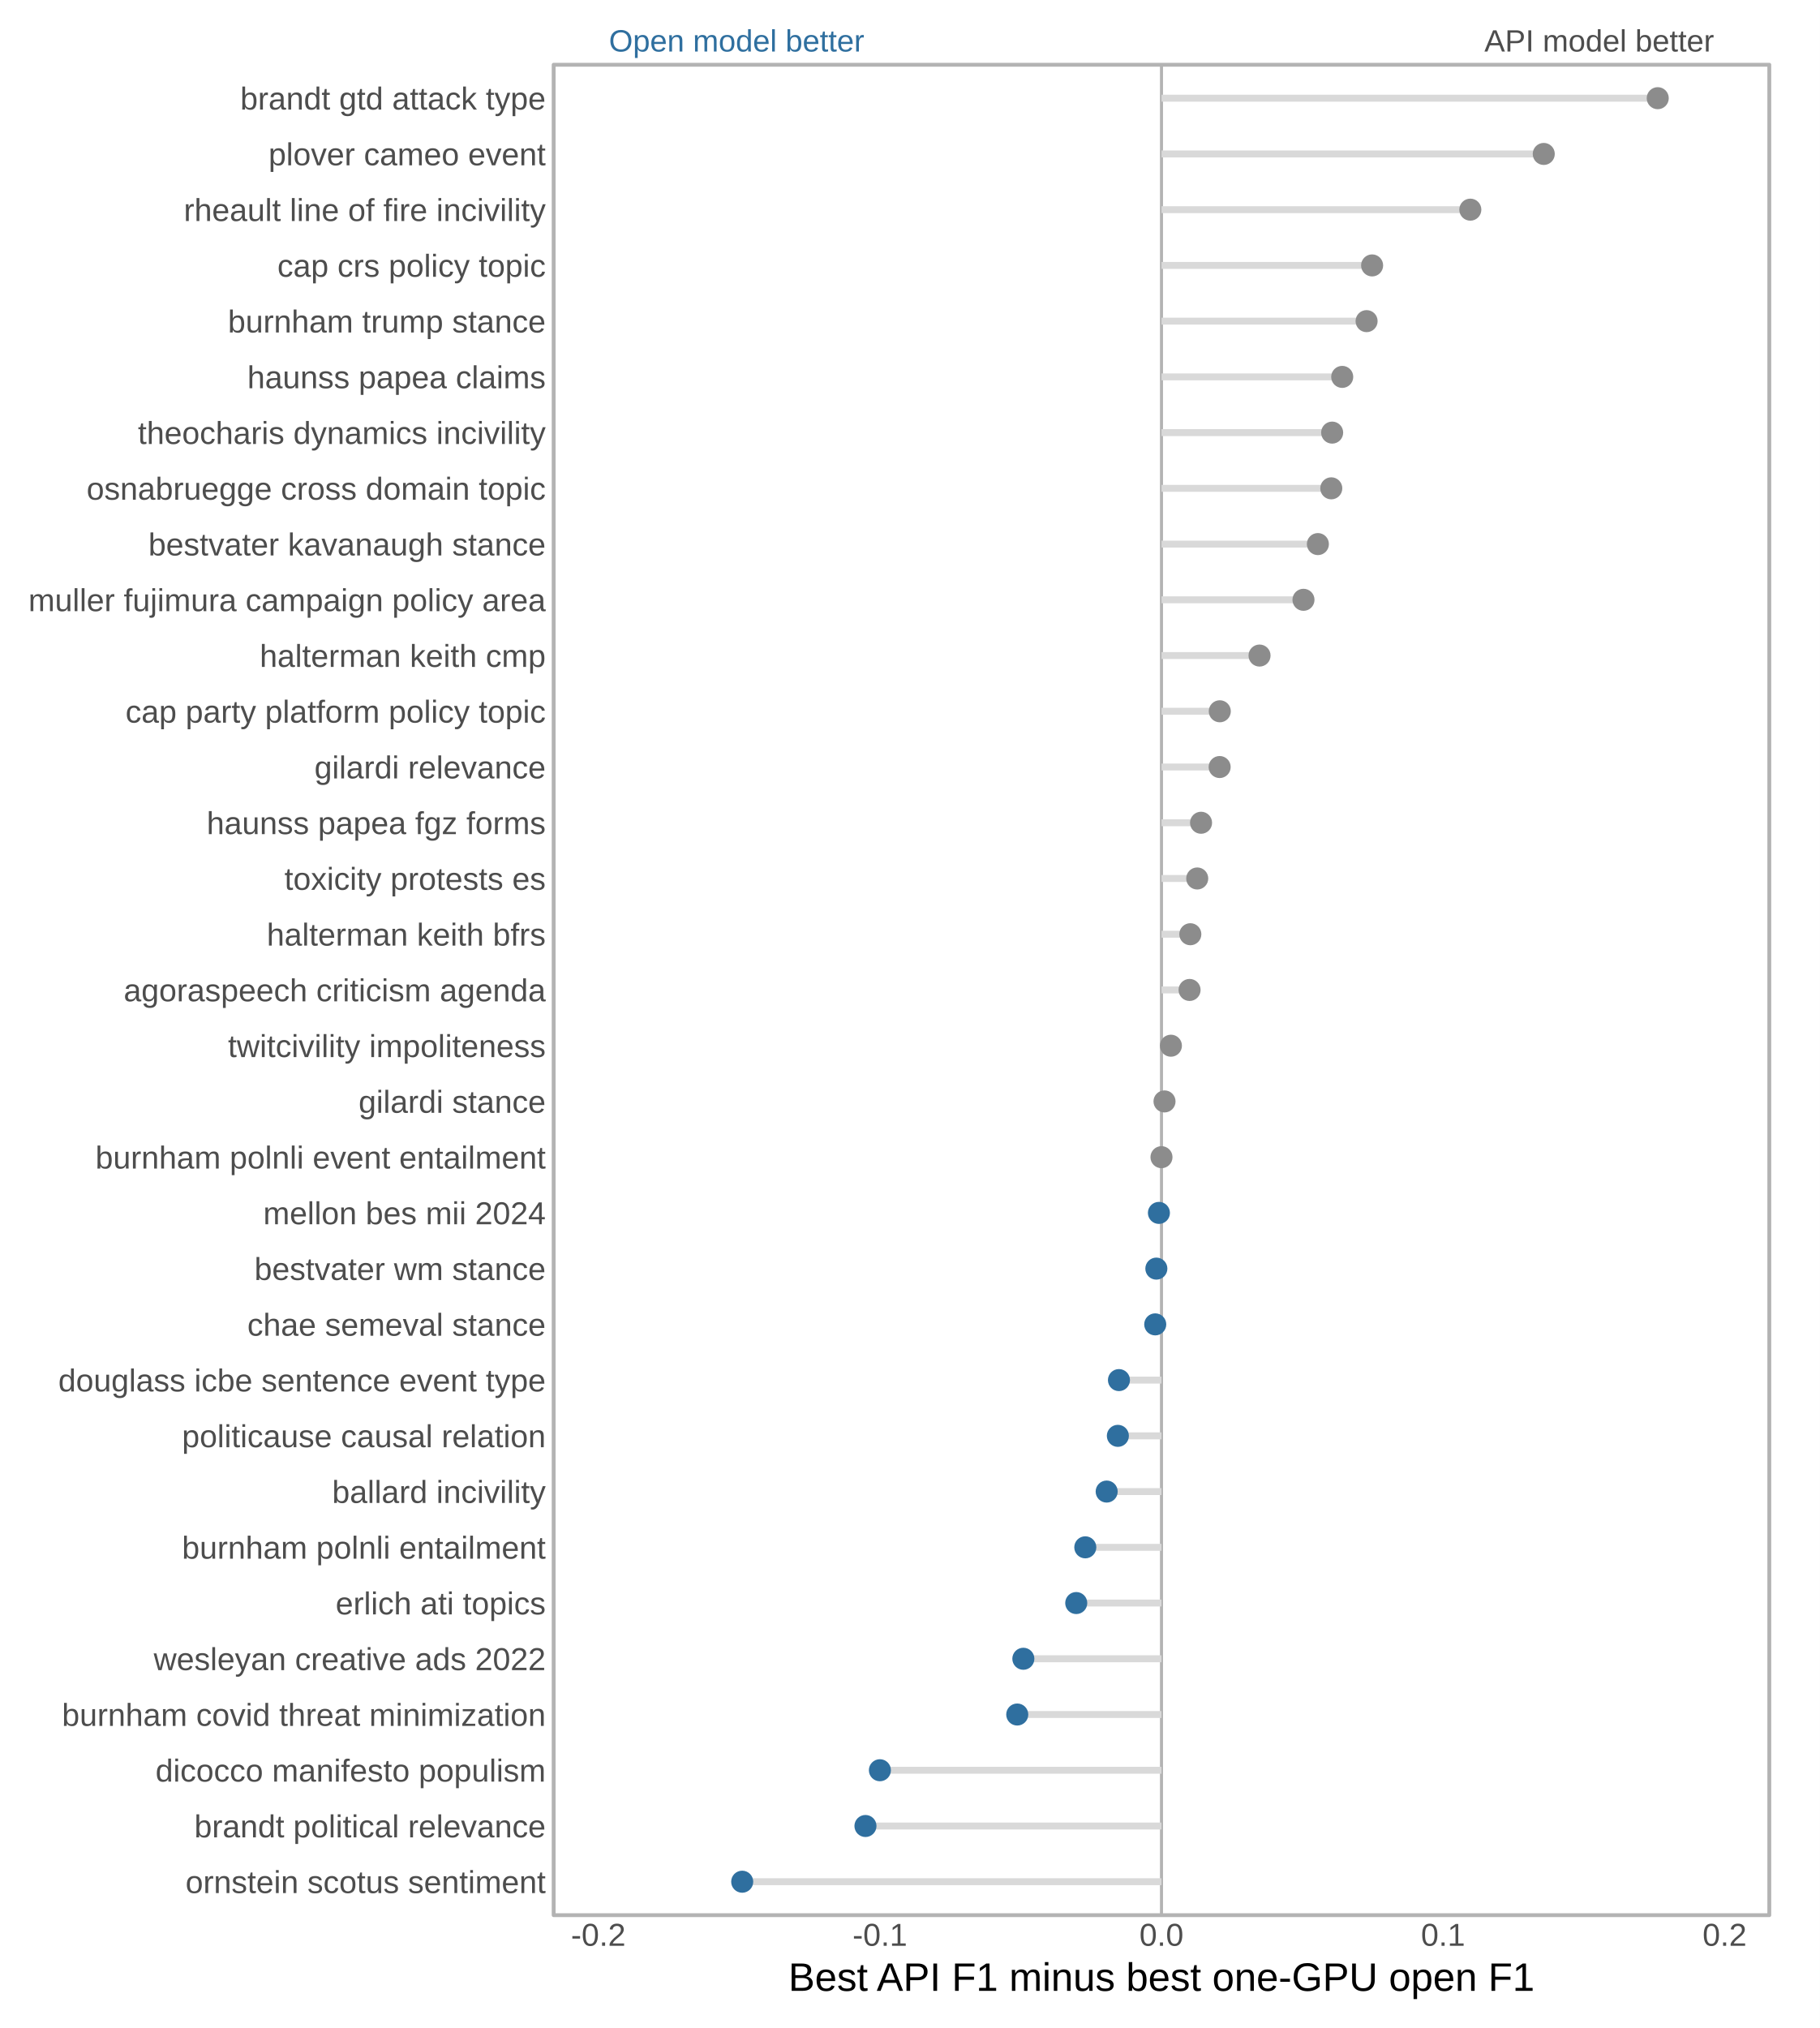
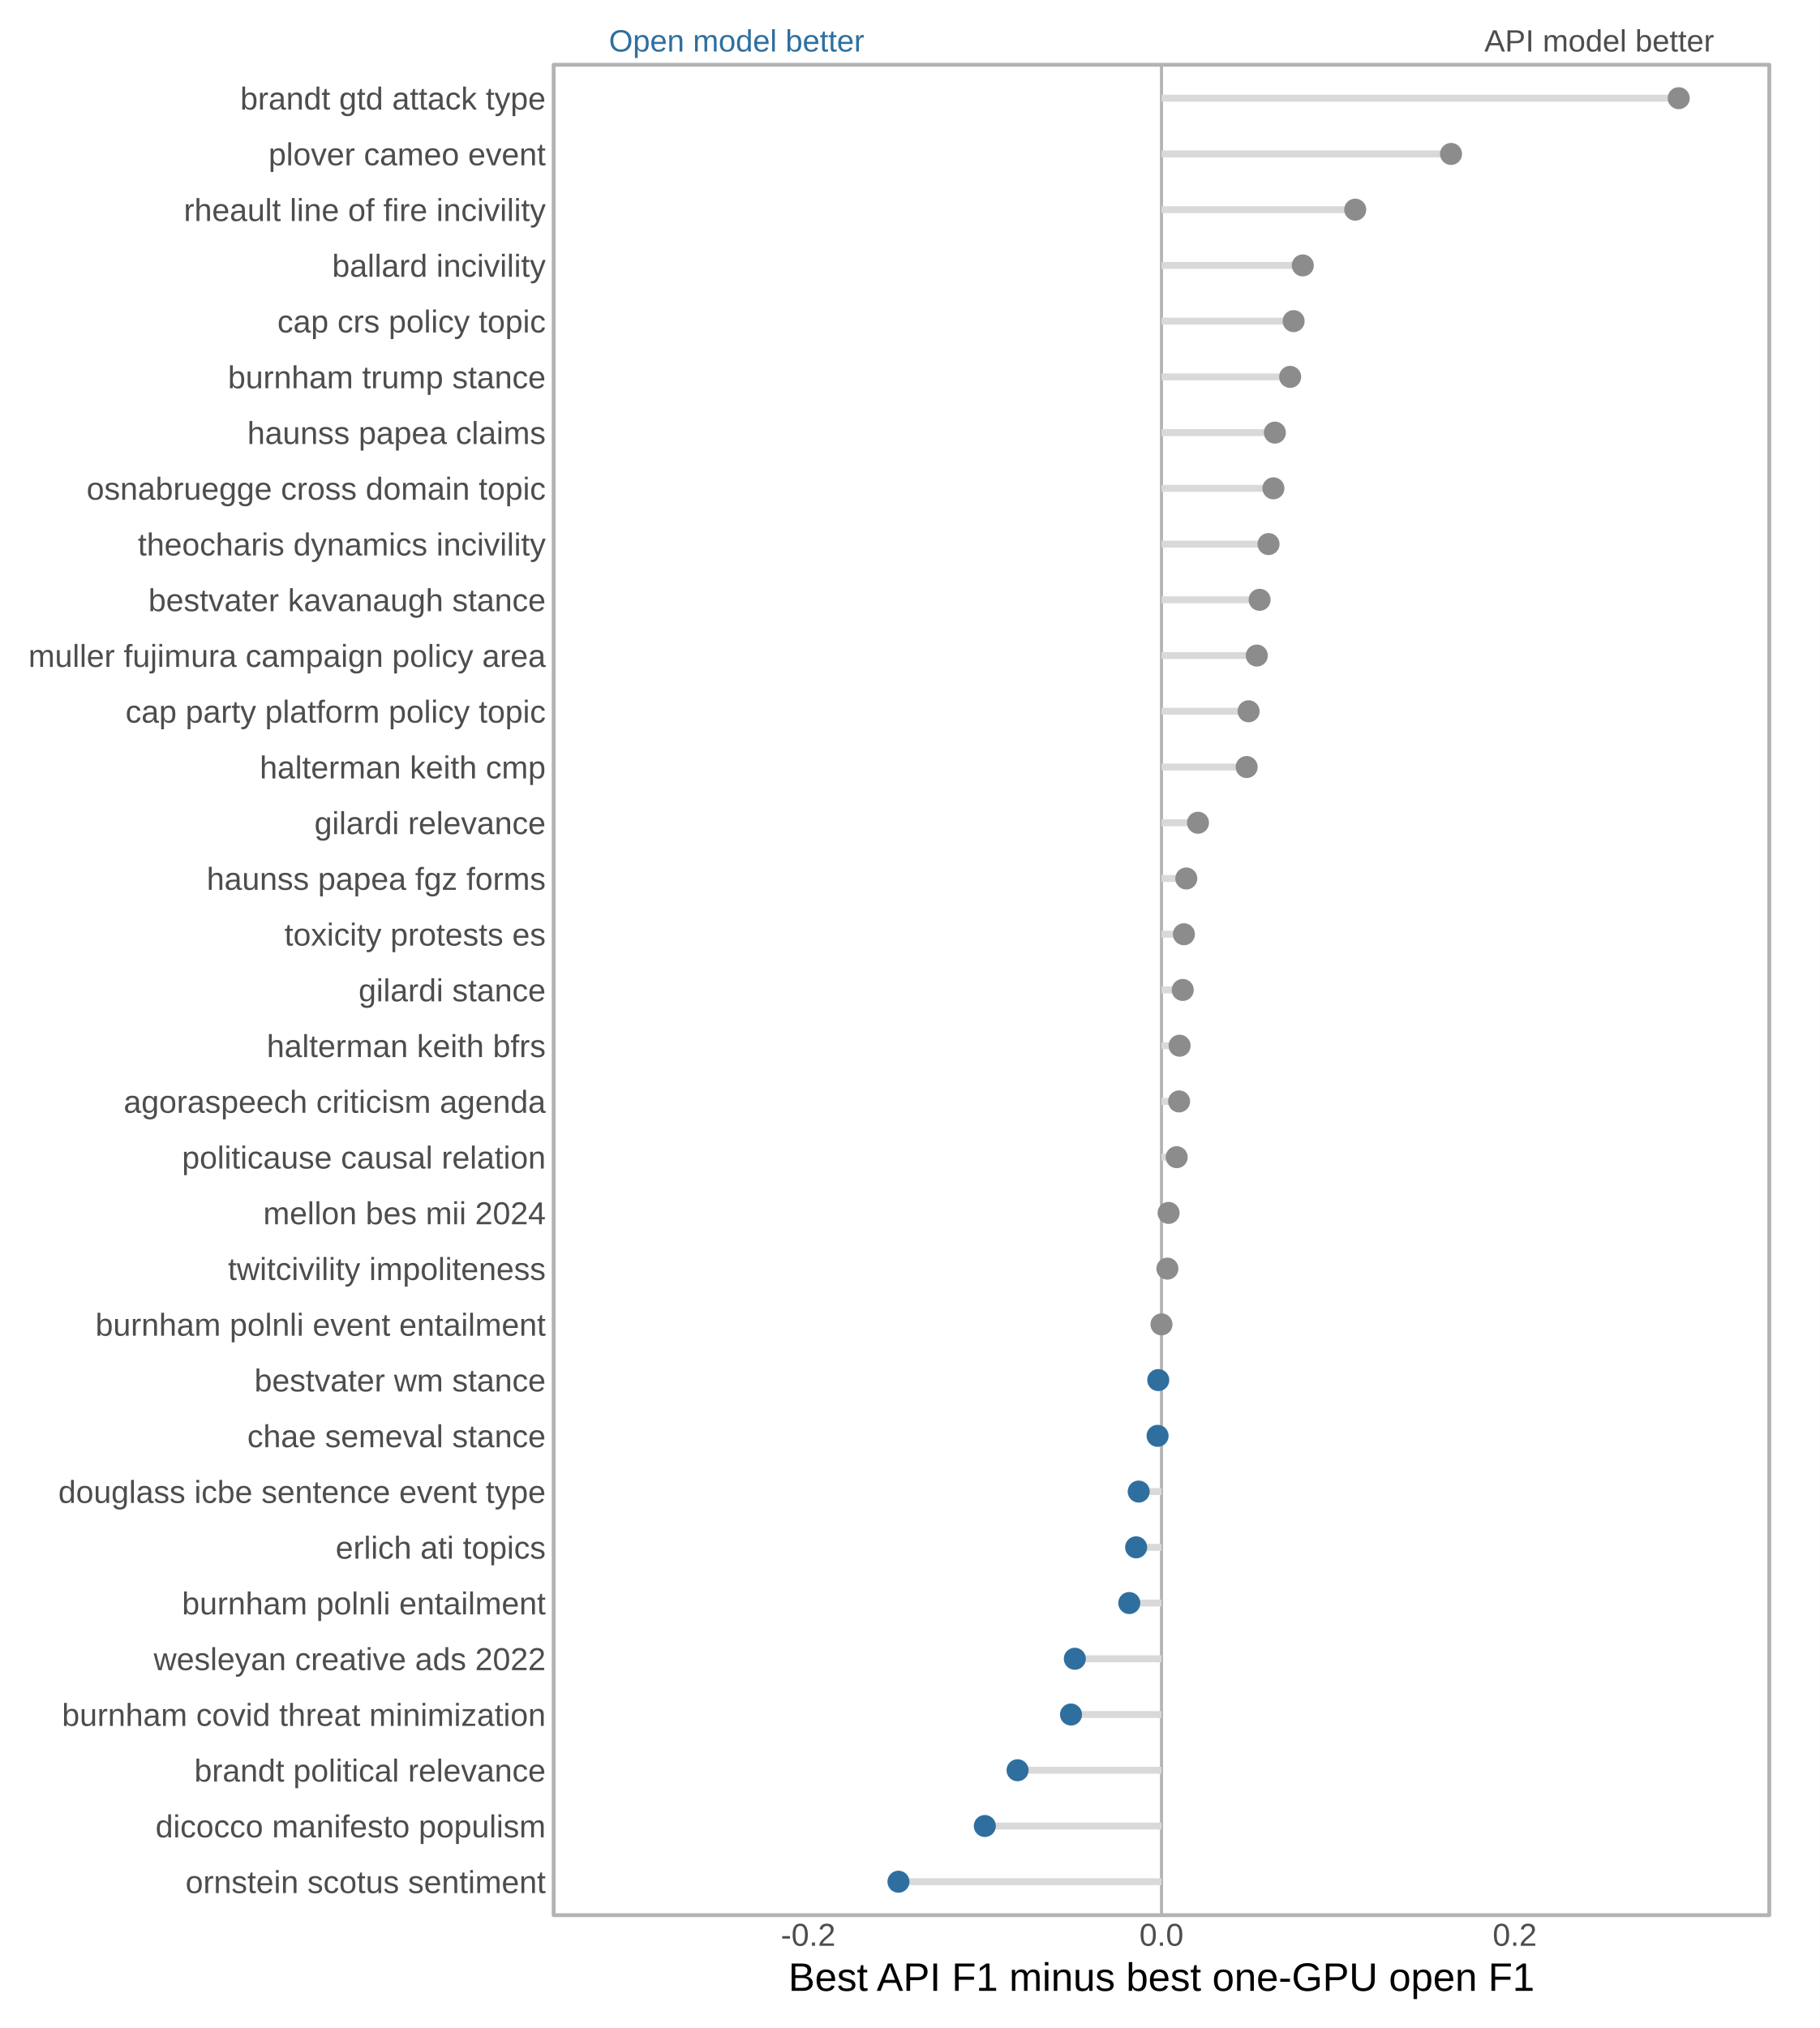
<svg xmlns="http://www.w3.org/2000/svg" width="504.00pt" height="561.60pt" viewBox="0 0 504.00 561.60">
  <g class="svglite">
    <defs>
      <style type="text/css">
    .svglite line, .svglite polyline, .svglite polygon, .svglite path, .svglite rect, .svglite circle {
      fill: none;
      stroke: #000000;
      stroke-linecap: round;
      stroke-linejoin: round;
      stroke-miterlimit: 10.00;
    }
    .svglite text {
      white-space: pre;
    }
    .svglite g.glyphgroup path {
      fill: inherit;
      stroke: none;
    }
  </style>
    </defs>
    <rect width="100%" height="100%" style="stroke: none; fill: #FFFFFF;" />
    <defs>
      <clipPath id="cpMC4wMHw1MDQuMDB8MC4wMHw1NjEuNjA=">
        <rect x="0.00" y="0.00" width="504.00" height="561.60" />
      </clipPath>
    </defs>
    <g clip-path="url(#cpMC4wMHw1MDQuMDB8MC4wMHw1NjEuNjA=)">
      <rect x="0.00" y="-0" width="504.00" height="561.60" style="stroke-width: 1.07; stroke: #FFFFFF; fill: #FFFFFF;" />
      <rect x="153.35" y="17.93" width="336.70" height="512.42" style="stroke-width: 1.07; stroke: none; fill: #FFFFFF;" />
      <line x1="321.70" y1="530.35" x2="321.70" y2="17.93" style="stroke-width: 0.85; stroke: #B3B3B3; stroke-linecap: butt;" />
-       <line x1="321.70" y1="274.14" x2="329.48" y2="274.14" style="stroke-width: 1.92; stroke: #D9D9D9; stroke-linecap: butt;" />
-       <line x1="321.70" y1="413.05" x2="306.52" y2="413.05" style="stroke-width: 1.92; stroke: #D9D9D9; stroke-linecap: butt;" />
-       <line x1="321.70" y1="150.67" x2="365.02" y2="150.67" style="stroke-width: 1.92; stroke: #D9D9D9; stroke-linecap: butt;" />
-       <line x1="321.70" y1="351.31" x2="320.28" y2="351.31" style="stroke-width: 1.92; stroke: #D9D9D9; stroke-linecap: butt;" />
-       <line x1="321.70" y1="27.19" x2="459.15" y2="27.19" style="stroke-width: 1.92; stroke: #D9D9D9; stroke-linecap: butt;" />
-       <line x1="321.70" y1="505.66" x2="239.71" y2="505.66" style="stroke-width: 1.92; stroke: #D9D9D9; stroke-linecap: butt;" />
-       <line x1="321.70" y1="474.79" x2="281.75" y2="474.79" style="stroke-width: 1.92; stroke: #D9D9D9; stroke-linecap: butt;" />
-       <line x1="321.70" y1="428.49" x2="300.60" y2="428.49" style="stroke-width: 1.92; stroke: #D9D9D9; stroke-linecap: butt;" />
-       <line x1="321.70" y1="320.45" x2="321.70" y2="320.45" style="stroke-width: 1.92; stroke: #D9D9D9; stroke-linecap: butt;" />
-       <line x1="321.70" y1="88.93" x2="378.51" y2="88.93" style="stroke-width: 1.92; stroke: #D9D9D9; stroke-linecap: butt;" />
-       <line x1="321.70" y1="73.50" x2="380.04" y2="73.50" style="stroke-width: 1.92; stroke: #D9D9D9; stroke-linecap: butt;" />
-       <line x1="321.70" y1="196.97" x2="337.85" y2="196.97" style="stroke-width: 1.92; stroke: #D9D9D9; stroke-linecap: butt;" />
-       <line x1="321.70" y1="366.75" x2="319.97" y2="366.75" style="stroke-width: 1.92; stroke: #D9D9D9; stroke-linecap: butt;" />
-       <line x1="321.70" y1="490.22" x2="243.71" y2="490.22" style="stroke-width: 1.92; stroke: #D9D9D9; stroke-linecap: butt;" />
-       <line x1="321.70" y1="382.18" x2="309.92" y2="382.18" style="stroke-width: 1.92; stroke: #D9D9D9; stroke-linecap: butt;" />
-       <line x1="321.70" y1="443.92" x2="298.09" y2="443.92" style="stroke-width: 1.92; stroke: #D9D9D9; stroke-linecap: butt;" />
-       <line x1="321.70" y1="212.41" x2="337.81" y2="212.41" style="stroke-width: 1.92; stroke: #D9D9D9; stroke-linecap: butt;" />
-       <line x1="321.70" y1="305.01" x2="322.54" y2="305.01" style="stroke-width: 1.92; stroke: #D9D9D9; stroke-linecap: butt;" />
-       <line x1="321.70" y1="258.71" x2="329.69" y2="258.71" style="stroke-width: 1.92; stroke: #D9D9D9; stroke-linecap: butt;" />
-       <line x1="321.70" y1="181.54" x2="348.86" y2="181.54" style="stroke-width: 1.92; stroke: #D9D9D9; stroke-linecap: butt;" />
-       <line x1="321.70" y1="104.37" x2="371.76" y2="104.37" style="stroke-width: 1.92; stroke: #D9D9D9; stroke-linecap: butt;" />
-       <line x1="321.70" y1="227.84" x2="332.66" y2="227.84" style="stroke-width: 1.92; stroke: #D9D9D9; stroke-linecap: butt;" />
-       <line x1="321.70" y1="335.88" x2="320.99" y2="335.88" style="stroke-width: 1.92; stroke: #D9D9D9; stroke-linecap: butt;" />
-       <line x1="321.70" y1="166.10" x2="361.03" y2="166.10" style="stroke-width: 1.92; stroke: #D9D9D9; stroke-linecap: butt;" />
-       <line x1="321.70" y1="521.09" x2="205.57" y2="521.09" style="stroke-width: 1.92; stroke: #D9D9D9; stroke-linecap: butt;" />
-       <line x1="321.70" y1="135.23" x2="368.73" y2="135.23" style="stroke-width: 1.92; stroke: #D9D9D9; stroke-linecap: butt;" />
-       <line x1="321.70" y1="42.63" x2="427.58" y2="42.63" style="stroke-width: 1.92; stroke: #D9D9D9; stroke-linecap: butt;" />
-       <line x1="321.70" y1="397.62" x2="309.62" y2="397.62" style="stroke-width: 1.92; stroke: #D9D9D9; stroke-linecap: butt;" />
-       <line x1="321.70" y1="58.06" x2="407.24" y2="58.06" style="stroke-width: 1.92; stroke: #D9D9D9; stroke-linecap: butt;" />
-       <line x1="321.70" y1="119.80" x2="368.97" y2="119.80" style="stroke-width: 1.92; stroke: #D9D9D9; stroke-linecap: butt;" />
-       <line x1="321.70" y1="243.27" x2="331.60" y2="243.27" style="stroke-width: 1.92; stroke: #D9D9D9; stroke-linecap: butt;" />
-       <line x1="321.70" y1="289.58" x2="324.31" y2="289.58" style="stroke-width: 1.92; stroke: #D9D9D9; stroke-linecap: butt;" />
-       <line x1="321.70" y1="459.35" x2="283.44" y2="459.35" style="stroke-width: 1.92; stroke: #D9D9D9; stroke-linecap: butt;" />
-       <circle cx="329.48" cy="274.14" r="2.70" style="stroke-width: 0.71; stroke: #8C8C8C; fill: #8C8C8C;" />
-       <circle cx="306.52" cy="413.05" r="2.70" style="stroke-width: 0.71; stroke: #2F6F9F; fill: #2F6F9F;" />
-       <circle cx="365.02" cy="150.67" r="2.70" style="stroke-width: 0.71; stroke: #8C8C8C; fill: #8C8C8C;" />
-       <circle cx="320.28" cy="351.31" r="2.70" style="stroke-width: 0.71; stroke: #2F6F9F; fill: #2F6F9F;" />
-       <circle cx="459.15" cy="27.19" r="2.70" style="stroke-width: 0.71; stroke: #8C8C8C; fill: #8C8C8C;" />
-       <circle cx="239.71" cy="505.66" r="2.70" style="stroke-width: 0.71; stroke: #2F6F9F; fill: #2F6F9F;" />
-       <circle cx="281.75" cy="474.79" r="2.70" style="stroke-width: 0.71; stroke: #2F6F9F; fill: #2F6F9F;" />
-       <circle cx="300.60" cy="428.49" r="2.70" style="stroke-width: 0.71; stroke: #2F6F9F; fill: #2F6F9F;" />
-       <circle cx="321.70" cy="320.45" r="2.70" style="stroke-width: 0.71; stroke: #8C8C8C; fill: #8C8C8C;" />
-       <circle cx="378.51" cy="88.93" r="2.70" style="stroke-width: 0.71; stroke: #8C8C8C; fill: #8C8C8C;" />
-       <circle cx="380.04" cy="73.50" r="2.70" style="stroke-width: 0.71; stroke: #8C8C8C; fill: #8C8C8C;" />
-       <circle cx="337.85" cy="196.97" r="2.70" style="stroke-width: 0.71; stroke: #8C8C8C; fill: #8C8C8C;" />
-       <circle cx="319.97" cy="366.75" r="2.70" style="stroke-width: 0.71; stroke: #2F6F9F; fill: #2F6F9F;" />
-       <circle cx="243.71" cy="490.22" r="2.70" style="stroke-width: 0.71; stroke: #2F6F9F; fill: #2F6F9F;" />
-       <circle cx="309.92" cy="382.18" r="2.70" style="stroke-width: 0.71; stroke: #2F6F9F; fill: #2F6F9F;" />
-       <circle cx="298.09" cy="443.92" r="2.70" style="stroke-width: 0.71; stroke: #2F6F9F; fill: #2F6F9F;" />
-       <circle cx="337.81" cy="212.41" r="2.70" style="stroke-width: 0.71; stroke: #8C8C8C; fill: #8C8C8C;" />
-       <circle cx="322.54" cy="305.01" r="2.70" style="stroke-width: 0.71; stroke: #8C8C8C; fill: #8C8C8C;" />
-       <circle cx="329.69" cy="258.71" r="2.70" style="stroke-width: 0.71; stroke: #8C8C8C; fill: #8C8C8C;" />
-       <circle cx="348.86" cy="181.54" r="2.70" style="stroke-width: 0.71; stroke: #8C8C8C; fill: #8C8C8C;" />
-       <circle cx="371.76" cy="104.37" r="2.70" style="stroke-width: 0.71; stroke: #8C8C8C; fill: #8C8C8C;" />
-       <circle cx="332.66" cy="227.84" r="2.70" style="stroke-width: 0.71; stroke: #8C8C8C; fill: #8C8C8C;" />
-       <circle cx="320.99" cy="335.88" r="2.70" style="stroke-width: 0.71; stroke: #2F6F9F; fill: #2F6F9F;" />
-       <circle cx="361.03" cy="166.10" r="2.70" style="stroke-width: 0.71; stroke: #8C8C8C; fill: #8C8C8C;" />
-       <circle cx="205.57" cy="521.09" r="2.70" style="stroke-width: 0.71; stroke: #2F6F9F; fill: #2F6F9F;" />
-       <circle cx="368.73" cy="135.23" r="2.70" style="stroke-width: 0.71; stroke: #8C8C8C; fill: #8C8C8C;" />
-       <circle cx="427.58" cy="42.63" r="2.70" style="stroke-width: 0.71; stroke: #8C8C8C; fill: #8C8C8C;" />
-       <circle cx="309.62" cy="397.62" r="2.70" style="stroke-width: 0.71; stroke: #2F6F9F; fill: #2F6F9F;" />
-       <circle cx="407.24" cy="58.06" r="2.70" style="stroke-width: 0.71; stroke: #8C8C8C; fill: #8C8C8C;" />
-       <circle cx="368.97" cy="119.80" r="2.70" style="stroke-width: 0.71; stroke: #8C8C8C; fill: #8C8C8C;" />
-       <circle cx="331.60" cy="243.27" r="2.70" style="stroke-width: 0.71; stroke: #8C8C8C; fill: #8C8C8C;" />
-       <circle cx="324.31" cy="289.58" r="2.70" style="stroke-width: 0.71; stroke: #8C8C8C; fill: #8C8C8C;" />
-       <circle cx="283.44" cy="459.35" r="2.70" style="stroke-width: 0.71; stroke: #2F6F9F; fill: #2F6F9F;" />
+       <line x1="321.70" y1="305.01" x2="326.58" y2="305.01" style="stroke-width: 1.92; stroke: #D9D9D9; stroke-linecap: butt;" />
+       <line x1="321.70" y1="73.50" x2="360.84" y2="73.50" style="stroke-width: 1.92; stroke: #D9D9D9; stroke-linecap: butt;" />
+       <line x1="321.70" y1="166.10" x2="348.88" y2="166.10" style="stroke-width: 1.92; stroke: #D9D9D9; stroke-linecap: butt;" />
+       <line x1="321.70" y1="382.18" x2="320.81" y2="382.18" style="stroke-width: 1.92; stroke: #D9D9D9; stroke-linecap: butt;" />
+       <line x1="321.70" y1="27.19" x2="464.96" y2="27.19" style="stroke-width: 1.92; stroke: #D9D9D9; stroke-linecap: butt;" />
+       <line x1="321.70" y1="490.22" x2="281.84" y2="490.22" style="stroke-width: 1.92; stroke: #D9D9D9; stroke-linecap: butt;" />
+       <line x1="321.70" y1="474.79" x2="296.64" y2="474.79" style="stroke-width: 1.92; stroke: #D9D9D9; stroke-linecap: butt;" />
+       <line x1="321.70" y1="443.92" x2="312.78" y2="443.92" style="stroke-width: 1.92; stroke: #D9D9D9; stroke-linecap: butt;" />
+       <line x1="321.70" y1="366.75" x2="321.70" y2="366.75" style="stroke-width: 1.92; stroke: #D9D9D9; stroke-linecap: butt;" />
+       <line x1="321.70" y1="104.37" x2="357.34" y2="104.37" style="stroke-width: 1.92; stroke: #D9D9D9; stroke-linecap: butt;" />
+       <line x1="321.70" y1="88.93" x2="358.30" y2="88.93" style="stroke-width: 1.92; stroke: #D9D9D9; stroke-linecap: butt;" />
+       <line x1="321.70" y1="196.97" x2="345.83" y2="196.97" style="stroke-width: 1.92; stroke: #D9D9D9; stroke-linecap: butt;" />
+       <line x1="321.70" y1="397.62" x2="320.62" y2="397.62" style="stroke-width: 1.92; stroke: #D9D9D9; stroke-linecap: butt;" />
+       <line x1="321.70" y1="505.66" x2="272.77" y2="505.66" style="stroke-width: 1.92; stroke: #D9D9D9; stroke-linecap: butt;" />
+       <line x1="321.70" y1="413.05" x2="315.39" y2="413.05" style="stroke-width: 1.92; stroke: #D9D9D9; stroke-linecap: butt;" />
+       <line x1="321.70" y1="428.49" x2="314.68" y2="428.49" style="stroke-width: 1.92; stroke: #D9D9D9; stroke-linecap: butt;" />
+       <line x1="321.70" y1="227.84" x2="331.81" y2="227.84" style="stroke-width: 1.92; stroke: #D9D9D9; stroke-linecap: butt;" />
+       <line x1="321.70" y1="274.14" x2="327.59" y2="274.14" style="stroke-width: 1.92; stroke: #D9D9D9; stroke-linecap: butt;" />
+       <line x1="321.70" y1="289.58" x2="326.72" y2="289.58" style="stroke-width: 1.92; stroke: #D9D9D9; stroke-linecap: butt;" />
+       <line x1="321.70" y1="212.41" x2="345.29" y2="212.41" style="stroke-width: 1.92; stroke: #D9D9D9; stroke-linecap: butt;" />
+       <line x1="321.70" y1="119.80" x2="353.11" y2="119.80" style="stroke-width: 1.92; stroke: #D9D9D9; stroke-linecap: butt;" />
+       <line x1="321.70" y1="243.27" x2="328.57" y2="243.27" style="stroke-width: 1.92; stroke: #D9D9D9; stroke-linecap: butt;" />
+       <line x1="321.70" y1="335.88" x2="323.67" y2="335.88" style="stroke-width: 1.92; stroke: #D9D9D9; stroke-linecap: butt;" />
+       <line x1="321.70" y1="181.54" x2="348.10" y2="181.54" style="stroke-width: 1.92; stroke: #D9D9D9; stroke-linecap: butt;" />
+       <line x1="321.70" y1="521.09" x2="248.85" y2="521.09" style="stroke-width: 1.92; stroke: #D9D9D9; stroke-linecap: butt;" />
+       <line x1="321.70" y1="135.23" x2="352.70" y2="135.23" style="stroke-width: 1.92; stroke: #D9D9D9; stroke-linecap: butt;" />
+       <line x1="321.70" y1="42.63" x2="401.90" y2="42.63" style="stroke-width: 1.92; stroke: #D9D9D9; stroke-linecap: butt;" />
+       <line x1="321.70" y1="320.45" x2="325.91" y2="320.45" style="stroke-width: 1.92; stroke: #D9D9D9; stroke-linecap: butt;" />
+       <line x1="321.70" y1="58.06" x2="375.36" y2="58.06" style="stroke-width: 1.92; stroke: #D9D9D9; stroke-linecap: butt;" />
+       <line x1="321.70" y1="150.67" x2="351.35" y2="150.67" style="stroke-width: 1.92; stroke: #D9D9D9; stroke-linecap: butt;" />
+       <line x1="321.70" y1="258.71" x2="327.91" y2="258.71" style="stroke-width: 1.92; stroke: #D9D9D9; stroke-linecap: butt;" />
+       <line x1="321.70" y1="351.31" x2="323.34" y2="351.31" style="stroke-width: 1.92; stroke: #D9D9D9; stroke-linecap: butt;" />
+       <line x1="321.70" y1="459.35" x2="297.70" y2="459.35" style="stroke-width: 1.92; stroke: #D9D9D9; stroke-linecap: butt;" />
+       <circle cx="326.58" cy="305.01" r="2.70" style="stroke-width: 0.71; stroke: #8C8C8C; fill: #8C8C8C;" />
+       <circle cx="360.84" cy="73.50" r="2.70" style="stroke-width: 0.71; stroke: #8C8C8C; fill: #8C8C8C;" />
+       <circle cx="348.88" cy="166.10" r="2.70" style="stroke-width: 0.71; stroke: #8C8C8C; fill: #8C8C8C;" />
+       <circle cx="320.81" cy="382.18" r="2.70" style="stroke-width: 0.71; stroke: #2F6F9F; fill: #2F6F9F;" />
+       <circle cx="464.96" cy="27.19" r="2.70" style="stroke-width: 0.71; stroke: #8C8C8C; fill: #8C8C8C;" />
+       <circle cx="281.84" cy="490.22" r="2.70" style="stroke-width: 0.71; stroke: #2F6F9F; fill: #2F6F9F;" />
+       <circle cx="296.64" cy="474.79" r="2.70" style="stroke-width: 0.71; stroke: #2F6F9F; fill: #2F6F9F;" />
+       <circle cx="312.78" cy="443.92" r="2.70" style="stroke-width: 0.71; stroke: #2F6F9F; fill: #2F6F9F;" />
+       <circle cx="321.70" cy="366.75" r="2.70" style="stroke-width: 0.71; stroke: #8C8C8C; fill: #8C8C8C;" />
+       <circle cx="357.34" cy="104.37" r="2.70" style="stroke-width: 0.71; stroke: #8C8C8C; fill: #8C8C8C;" />
+       <circle cx="358.30" cy="88.93" r="2.70" style="stroke-width: 0.71; stroke: #8C8C8C; fill: #8C8C8C;" />
+       <circle cx="345.83" cy="196.97" r="2.70" style="stroke-width: 0.71; stroke: #8C8C8C; fill: #8C8C8C;" />
+       <circle cx="320.62" cy="397.62" r="2.70" style="stroke-width: 0.71; stroke: #2F6F9F; fill: #2F6F9F;" />
+       <circle cx="272.77" cy="505.66" r="2.70" style="stroke-width: 0.71; stroke: #2F6F9F; fill: #2F6F9F;" />
+       <circle cx="315.39" cy="413.05" r="2.70" style="stroke-width: 0.71; stroke: #2F6F9F; fill: #2F6F9F;" />
+       <circle cx="314.68" cy="428.49" r="2.70" style="stroke-width: 0.71; stroke: #2F6F9F; fill: #2F6F9F;" />
+       <circle cx="331.81" cy="227.84" r="2.70" style="stroke-width: 0.71; stroke: #8C8C8C; fill: #8C8C8C;" />
+       <circle cx="327.59" cy="274.14" r="2.70" style="stroke-width: 0.71; stroke: #8C8C8C; fill: #8C8C8C;" />
+       <circle cx="326.72" cy="289.58" r="2.70" style="stroke-width: 0.71; stroke: #8C8C8C; fill: #8C8C8C;" />
+       <circle cx="345.29" cy="212.41" r="2.70" style="stroke-width: 0.71; stroke: #8C8C8C; fill: #8C8C8C;" />
+       <circle cx="353.11" cy="119.80" r="2.70" style="stroke-width: 0.71; stroke: #8C8C8C; fill: #8C8C8C;" />
+       <circle cx="328.57" cy="243.27" r="2.70" style="stroke-width: 0.71; stroke: #8C8C8C; fill: #8C8C8C;" />
+       <circle cx="323.67" cy="335.88" r="2.70" style="stroke-width: 0.71; stroke: #8C8C8C; fill: #8C8C8C;" />
+       <circle cx="348.10" cy="181.54" r="2.70" style="stroke-width: 0.71; stroke: #8C8C8C; fill: #8C8C8C;" />
+       <circle cx="248.85" cy="521.09" r="2.70" style="stroke-width: 0.71; stroke: #2F6F9F; fill: #2F6F9F;" />
+       <circle cx="352.70" cy="135.23" r="2.70" style="stroke-width: 0.71; stroke: #8C8C8C; fill: #8C8C8C;" />
+       <circle cx="401.90" cy="42.63" r="2.70" style="stroke-width: 0.71; stroke: #8C8C8C; fill: #8C8C8C;" />
+       <circle cx="325.91" cy="320.45" r="2.70" style="stroke-width: 0.71; stroke: #8C8C8C; fill: #8C8C8C;" />
+       <circle cx="375.36" cy="58.06" r="2.70" style="stroke-width: 0.71; stroke: #8C8C8C; fill: #8C8C8C;" />
+       <circle cx="351.35" cy="150.67" r="2.70" style="stroke-width: 0.71; stroke: #8C8C8C; fill: #8C8C8C;" />
+       <circle cx="327.91" cy="258.71" r="2.70" style="stroke-width: 0.71; stroke: #8C8C8C; fill: #8C8C8C;" />
+       <circle cx="323.34" cy="351.31" r="2.70" style="stroke-width: 0.71; stroke: #8C8C8C; fill: #8C8C8C;" />
+       <circle cx="297.70" cy="459.35" r="2.70" style="stroke-width: 0.71; stroke: #2F6F9F; fill: #2F6F9F;" />
      <text x="474.75" y="14.27" text-anchor="end" style="font-size: 8.54px;fill: #4D4D4D; font-family: &quot;Arial&quot;;" textLength="63.59px" lengthAdjust="spacingAndGlyphs">API model better</text>
      <text x="168.65" y="14.27" style="font-size: 8.54px;fill: #2F6F9F; font-family: &quot;Arial&quot;;" textLength="70.73px" lengthAdjust="spacingAndGlyphs">Open model better</text>
      <rect x="153.35" y="17.93" width="336.70" height="512.42" style="stroke-width: 1.07; stroke: #B3B3B3;" />
      <text x="151.16" y="524.24" text-anchor="end" style="font-size: 8.80px;fill: #4D4D4D; font-family: &quot;Arial&quot;;" textLength="99.72px" lengthAdjust="spacingAndGlyphs">ornstein scotus sentiment</text>
-       <text x="151.16" y="508.81" text-anchor="end" style="font-size: 8.80px;fill: #4D4D4D; font-family: &quot;Arial&quot;;" textLength="97.27px" lengthAdjust="spacingAndGlyphs">brandt political relevance</text>
-       <text x="151.16" y="493.37" text-anchor="end" style="font-size: 8.80px;fill: #4D4D4D; font-family: &quot;Arial&quot;;" textLength="108.05px" lengthAdjust="spacingAndGlyphs">dicocco manifesto populism</text>
+       <text x="151.16" y="508.81" text-anchor="end" style="font-size: 8.80px;fill: #4D4D4D; font-family: &quot;Arial&quot;;" textLength="108.05px" lengthAdjust="spacingAndGlyphs">dicocco manifesto populism</text>
+       <text x="151.16" y="493.37" text-anchor="end" style="font-size: 8.80px;fill: #4D4D4D; font-family: &quot;Arial&quot;;" textLength="97.27px" lengthAdjust="spacingAndGlyphs">brandt political relevance</text>
      <text x="151.16" y="477.94" text-anchor="end" style="font-size: 8.80px;fill: #4D4D4D; font-family: &quot;Arial&quot;;" textLength="133.91px" lengthAdjust="spacingAndGlyphs">burnham covid threat minimization</text>
      <text x="151.16" y="462.50" text-anchor="end" style="font-size: 8.80px;fill: #4D4D4D; font-family: &quot;Arial&quot;;" textLength="108.55px" lengthAdjust="spacingAndGlyphs">wesleyan creative ads 2022</text>
-       <text x="151.16" y="447.07" text-anchor="end" style="font-size: 8.80px;fill: #4D4D4D; font-family: &quot;Arial&quot;;" textLength="58.16px" lengthAdjust="spacingAndGlyphs">erlich ati topics</text>
-       <text x="151.16" y="431.64" text-anchor="end" style="font-size: 8.80px;fill: #4D4D4D; font-family: &quot;Arial&quot;;" textLength="100.67px" lengthAdjust="spacingAndGlyphs">burnham polnli entailment</text>
-       <text x="151.16" y="416.20" text-anchor="end" style="font-size: 8.80px;fill: #4D4D4D; font-family: &quot;Arial&quot;;" textLength="59.14px" lengthAdjust="spacingAndGlyphs">ballard incivility</text>
-       <text x="151.16" y="400.77" text-anchor="end" style="font-size: 8.80px;fill: #4D4D4D; font-family: &quot;Arial&quot;;" textLength="100.70px" lengthAdjust="spacingAndGlyphs">politicause causal relation</text>
-       <text x="151.16" y="385.33" text-anchor="end" style="font-size: 8.80px;fill: #4D4D4D; font-family: &quot;Arial&quot;;" textLength="134.95px" lengthAdjust="spacingAndGlyphs">douglass icbe sentence event type</text>
-       <text x="151.16" y="369.90" text-anchor="end" style="font-size: 8.80px;fill: #4D4D4D; font-family: &quot;Arial&quot;;" textLength="82.64px" lengthAdjust="spacingAndGlyphs">chae semeval stance</text>
-       <text x="151.16" y="354.46" text-anchor="end" style="font-size: 8.80px;fill: #4D4D4D; font-family: &quot;Arial&quot;;" textLength="80.66px" lengthAdjust="spacingAndGlyphs">bestvater wm stance</text>
+       <text x="151.16" y="447.07" text-anchor="end" style="font-size: 8.80px;fill: #4D4D4D; font-family: &quot;Arial&quot;;" textLength="100.67px" lengthAdjust="spacingAndGlyphs">burnham polnli entailment</text>
+       <text x="151.16" y="431.64" text-anchor="end" style="font-size: 8.80px;fill: #4D4D4D; font-family: &quot;Arial&quot;;" textLength="58.16px" lengthAdjust="spacingAndGlyphs">erlich ati topics</text>
+       <text x="151.16" y="416.20" text-anchor="end" style="font-size: 8.80px;fill: #4D4D4D; font-family: &quot;Arial&quot;;" textLength="134.95px" lengthAdjust="spacingAndGlyphs">douglass icbe sentence event type</text>
+       <text x="151.16" y="400.77" text-anchor="end" style="font-size: 8.80px;fill: #4D4D4D; font-family: &quot;Arial&quot;;" textLength="82.64px" lengthAdjust="spacingAndGlyphs">chae semeval stance</text>
+       <text x="151.16" y="385.33" text-anchor="end" style="font-size: 8.80px;fill: #4D4D4D; font-family: &quot;Arial&quot;;" textLength="80.66px" lengthAdjust="spacingAndGlyphs">bestvater wm stance</text>
+       <text x="151.16" y="369.90" text-anchor="end" style="font-size: 8.80px;fill: #4D4D4D; font-family: &quot;Arial&quot;;" textLength="124.62px" lengthAdjust="spacingAndGlyphs">burnham polnli event entailment</text>
+       <text x="151.16" y="354.46" text-anchor="end" style="font-size: 8.80px;fill: #4D4D4D; font-family: &quot;Arial&quot;;" textLength="87.98px" lengthAdjust="spacingAndGlyphs">twitcivility impoliteness</text>
      <text x="151.16" y="339.03" text-anchor="end" style="font-size: 8.80px;fill: #4D4D4D; font-family: &quot;Arial&quot;;" textLength="78.20px" lengthAdjust="spacingAndGlyphs">mellon bes mii 2024</text>
-       <text x="151.16" y="323.60" text-anchor="end" style="font-size: 8.80px;fill: #4D4D4D; font-family: &quot;Arial&quot;;" textLength="124.62px" lengthAdjust="spacingAndGlyphs">burnham polnli event entailment</text>
-       <text x="151.16" y="308.16" text-anchor="end" style="font-size: 8.80px;fill: #4D4D4D; font-family: &quot;Arial&quot;;" textLength="51.81px" lengthAdjust="spacingAndGlyphs">gilardi stance</text>
-       <text x="151.16" y="292.73" text-anchor="end" style="font-size: 8.80px;fill: #4D4D4D; font-family: &quot;Arial&quot;;" textLength="87.98px" lengthAdjust="spacingAndGlyphs">twitcivility impoliteness</text>
-       <text x="151.16" y="277.29" text-anchor="end" style="font-size: 8.80px;fill: #4D4D4D; font-family: &quot;Arial&quot;;" textLength="116.84px" lengthAdjust="spacingAndGlyphs">agoraspeech criticism agenda</text>
-       <text x="151.16" y="261.86" text-anchor="end" style="font-size: 8.80px;fill: #4D4D4D; font-family: &quot;Arial&quot;;" textLength="77.20px" lengthAdjust="spacingAndGlyphs">halterman keith bfrs</text>
-       <text x="151.16" y="246.42" text-anchor="end" style="font-size: 8.80px;fill: #4D4D4D; font-family: &quot;Arial&quot;;" textLength="72.34px" lengthAdjust="spacingAndGlyphs">toxicity protests es</text>
-       <text x="151.16" y="230.99" text-anchor="end" style="font-size: 8.80px;fill: #4D4D4D; font-family: &quot;Arial&quot;;" textLength="93.86px" lengthAdjust="spacingAndGlyphs">haunss papea fgz forms</text>
-       <text x="151.16" y="215.56" text-anchor="end" style="font-size: 8.80px;fill: #4D4D4D; font-family: &quot;Arial&quot;;" textLength="64.03px" lengthAdjust="spacingAndGlyphs">gilardi relevance</text>
+       <text x="151.16" y="323.60" text-anchor="end" style="font-size: 8.80px;fill: #4D4D4D; font-family: &quot;Arial&quot;;" textLength="100.70px" lengthAdjust="spacingAndGlyphs">politicause causal relation</text>
+       <text x="151.16" y="308.16" text-anchor="end" style="font-size: 8.80px;fill: #4D4D4D; font-family: &quot;Arial&quot;;" textLength="116.84px" lengthAdjust="spacingAndGlyphs">agoraspeech criticism agenda</text>
+       <text x="151.16" y="292.73" text-anchor="end" style="font-size: 8.80px;fill: #4D4D4D; font-family: &quot;Arial&quot;;" textLength="77.20px" lengthAdjust="spacingAndGlyphs">halterman keith bfrs</text>
+       <text x="151.16" y="277.29" text-anchor="end" style="font-size: 8.80px;fill: #4D4D4D; font-family: &quot;Arial&quot;;" textLength="51.81px" lengthAdjust="spacingAndGlyphs">gilardi stance</text>
+       <text x="151.16" y="261.86" text-anchor="end" style="font-size: 8.80px;fill: #4D4D4D; font-family: &quot;Arial&quot;;" textLength="72.34px" lengthAdjust="spacingAndGlyphs">toxicity protests es</text>
+       <text x="151.16" y="246.42" text-anchor="end" style="font-size: 8.80px;fill: #4D4D4D; font-family: &quot;Arial&quot;;" textLength="93.86px" lengthAdjust="spacingAndGlyphs">haunss papea fgz forms</text>
+       <text x="151.16" y="230.99" text-anchor="end" style="font-size: 8.80px;fill: #4D4D4D; font-family: &quot;Arial&quot;;" textLength="64.03px" lengthAdjust="spacingAndGlyphs">gilardi relevance</text>
+       <text x="151.16" y="215.56" text-anchor="end" style="font-size: 8.80px;fill: #4D4D4D; font-family: &quot;Arial&quot;;" textLength="79.17px" lengthAdjust="spacingAndGlyphs">halterman keith cmp</text>
      <text x="151.16" y="200.12" text-anchor="end" style="font-size: 8.80px;fill: #4D4D4D; font-family: &quot;Arial&quot;;" textLength="116.31px" lengthAdjust="spacingAndGlyphs">cap party platform policy topic</text>
-       <text x="151.16" y="184.69" text-anchor="end" style="font-size: 8.80px;fill: #4D4D4D; font-family: &quot;Arial&quot;;" textLength="79.17px" lengthAdjust="spacingAndGlyphs">halterman keith cmp</text>
-       <text x="151.16" y="169.25" text-anchor="end" style="font-size: 8.80px;fill: #4D4D4D; font-family: &quot;Arial&quot;;" textLength="143.19px" lengthAdjust="spacingAndGlyphs">muller fujimura campaign policy area</text>
-       <text x="151.16" y="153.82" text-anchor="end" style="font-size: 8.80px;fill: #4D4D4D; font-family: &quot;Arial&quot;;" textLength="110.02px" lengthAdjust="spacingAndGlyphs">bestvater kavanaugh stance</text>
+       <text x="151.16" y="184.69" text-anchor="end" style="font-size: 8.80px;fill: #4D4D4D; font-family: &quot;Arial&quot;;" textLength="143.19px" lengthAdjust="spacingAndGlyphs">muller fujimura campaign policy area</text>
+       <text x="151.16" y="169.25" text-anchor="end" style="font-size: 8.80px;fill: #4D4D4D; font-family: &quot;Arial&quot;;" textLength="110.02px" lengthAdjust="spacingAndGlyphs">bestvater kavanaugh stance</text>
+       <text x="151.16" y="153.82" text-anchor="end" style="font-size: 8.80px;fill: #4D4D4D; font-family: &quot;Arial&quot;;" textLength="112.94px" lengthAdjust="spacingAndGlyphs">theocharis dynamics incivility</text>
      <text x="151.16" y="138.38" text-anchor="end" style="font-size: 8.80px;fill: #4D4D4D; font-family: &quot;Arial&quot;;" textLength="127.11px" lengthAdjust="spacingAndGlyphs">osnabruegge cross domain topic</text>
-       <text x="151.16" y="122.95" text-anchor="end" style="font-size: 8.80px;fill: #4D4D4D; font-family: &quot;Arial&quot;;" textLength="112.94px" lengthAdjust="spacingAndGlyphs">theocharis dynamics incivility</text>
-       <text x="151.16" y="107.52" text-anchor="end" style="font-size: 8.80px;fill: #4D4D4D; font-family: &quot;Arial&quot;;" textLength="82.64px" lengthAdjust="spacingAndGlyphs">haunss papea claims</text>
-       <text x="151.16" y="92.08" text-anchor="end" style="font-size: 8.80px;fill: #4D4D4D; font-family: &quot;Arial&quot;;" textLength="87.97px" lengthAdjust="spacingAndGlyphs">burnham trump stance</text>
-       <text x="151.16" y="76.65" text-anchor="end" style="font-size: 8.80px;fill: #4D4D4D; font-family: &quot;Arial&quot;;" textLength="74.31px" lengthAdjust="spacingAndGlyphs">cap crs policy topic</text>
+       <text x="151.16" y="122.95" text-anchor="end" style="font-size: 8.80px;fill: #4D4D4D; font-family: &quot;Arial&quot;;" textLength="82.64px" lengthAdjust="spacingAndGlyphs">haunss papea claims</text>
+       <text x="151.16" y="107.52" text-anchor="end" style="font-size: 8.80px;fill: #4D4D4D; font-family: &quot;Arial&quot;;" textLength="87.97px" lengthAdjust="spacingAndGlyphs">burnham trump stance</text>
+       <text x="151.16" y="92.08" text-anchor="end" style="font-size: 8.80px;fill: #4D4D4D; font-family: &quot;Arial&quot;;" textLength="74.31px" lengthAdjust="spacingAndGlyphs">cap crs policy topic</text>
+       <text x="151.16" y="76.65" text-anchor="end" style="font-size: 8.80px;fill: #4D4D4D; font-family: &quot;Arial&quot;;" textLength="59.14px" lengthAdjust="spacingAndGlyphs">ballard incivility</text>
      <text x="151.16" y="61.21" text-anchor="end" style="font-size: 8.80px;fill: #4D4D4D; font-family: &quot;Arial&quot;;" textLength="100.16px" lengthAdjust="spacingAndGlyphs">rheault line of fire incivility</text>
      <text x="151.16" y="45.78" text-anchor="end" style="font-size: 8.80px;fill: #4D4D4D; font-family: &quot;Arial&quot;;" textLength="76.75px" lengthAdjust="spacingAndGlyphs">plover cameo event</text>
      <text x="151.16" y="30.34" text-anchor="end" style="font-size: 8.80px;fill: #4D4D4D; font-family: &quot;Arial&quot;;" textLength="84.55px" lengthAdjust="spacingAndGlyphs">brandt gtd attack type</text>
-       <text x="165.72" y="538.84" text-anchor="middle" style="font-size: 8.80px;fill: #4D4D4D; font-family: &quot;Arial&quot;;" textLength="15.14px" lengthAdjust="spacingAndGlyphs">-0.2</text>
-       <text x="243.71" y="538.84" text-anchor="middle" style="font-size: 8.80px;fill: #4D4D4D; font-family: &quot;Arial&quot;;" textLength="15.14px" lengthAdjust="spacingAndGlyphs">-0.1</text>
+       <text x="223.85" y="538.84" text-anchor="middle" style="font-size: 8.80px;fill: #4D4D4D; font-family: &quot;Arial&quot;;" textLength="15.14px" lengthAdjust="spacingAndGlyphs">-0.2</text>
      <text x="321.70" y="538.84" text-anchor="middle" style="font-size: 8.80px;fill: #4D4D4D; font-family: &quot;Arial&quot;;" textLength="12.22px" lengthAdjust="spacingAndGlyphs">0.0</text>
-       <text x="399.69" y="538.84" text-anchor="middle" style="font-size: 8.80px;fill: #4D4D4D; font-family: &quot;Arial&quot;;" textLength="12.22px" lengthAdjust="spacingAndGlyphs">0.1</text>
-       <text x="477.68" y="538.84" text-anchor="middle" style="font-size: 8.80px;fill: #4D4D4D; font-family: &quot;Arial&quot;;" textLength="12.22px" lengthAdjust="spacingAndGlyphs">0.2</text>
+       <text x="419.55" y="538.84" text-anchor="middle" style="font-size: 8.80px;fill: #4D4D4D; font-family: &quot;Arial&quot;;" textLength="12.22px" lengthAdjust="spacingAndGlyphs">0.2</text>
      <text x="321.70" y="551.31" text-anchor="middle" style="font-size: 11.00px; font-family: &quot;Arial&quot;;" textLength="206.83px" lengthAdjust="spacingAndGlyphs">Best API F1 minus best one-GPU open F1</text>
    </g>
  </g>
</svg>
